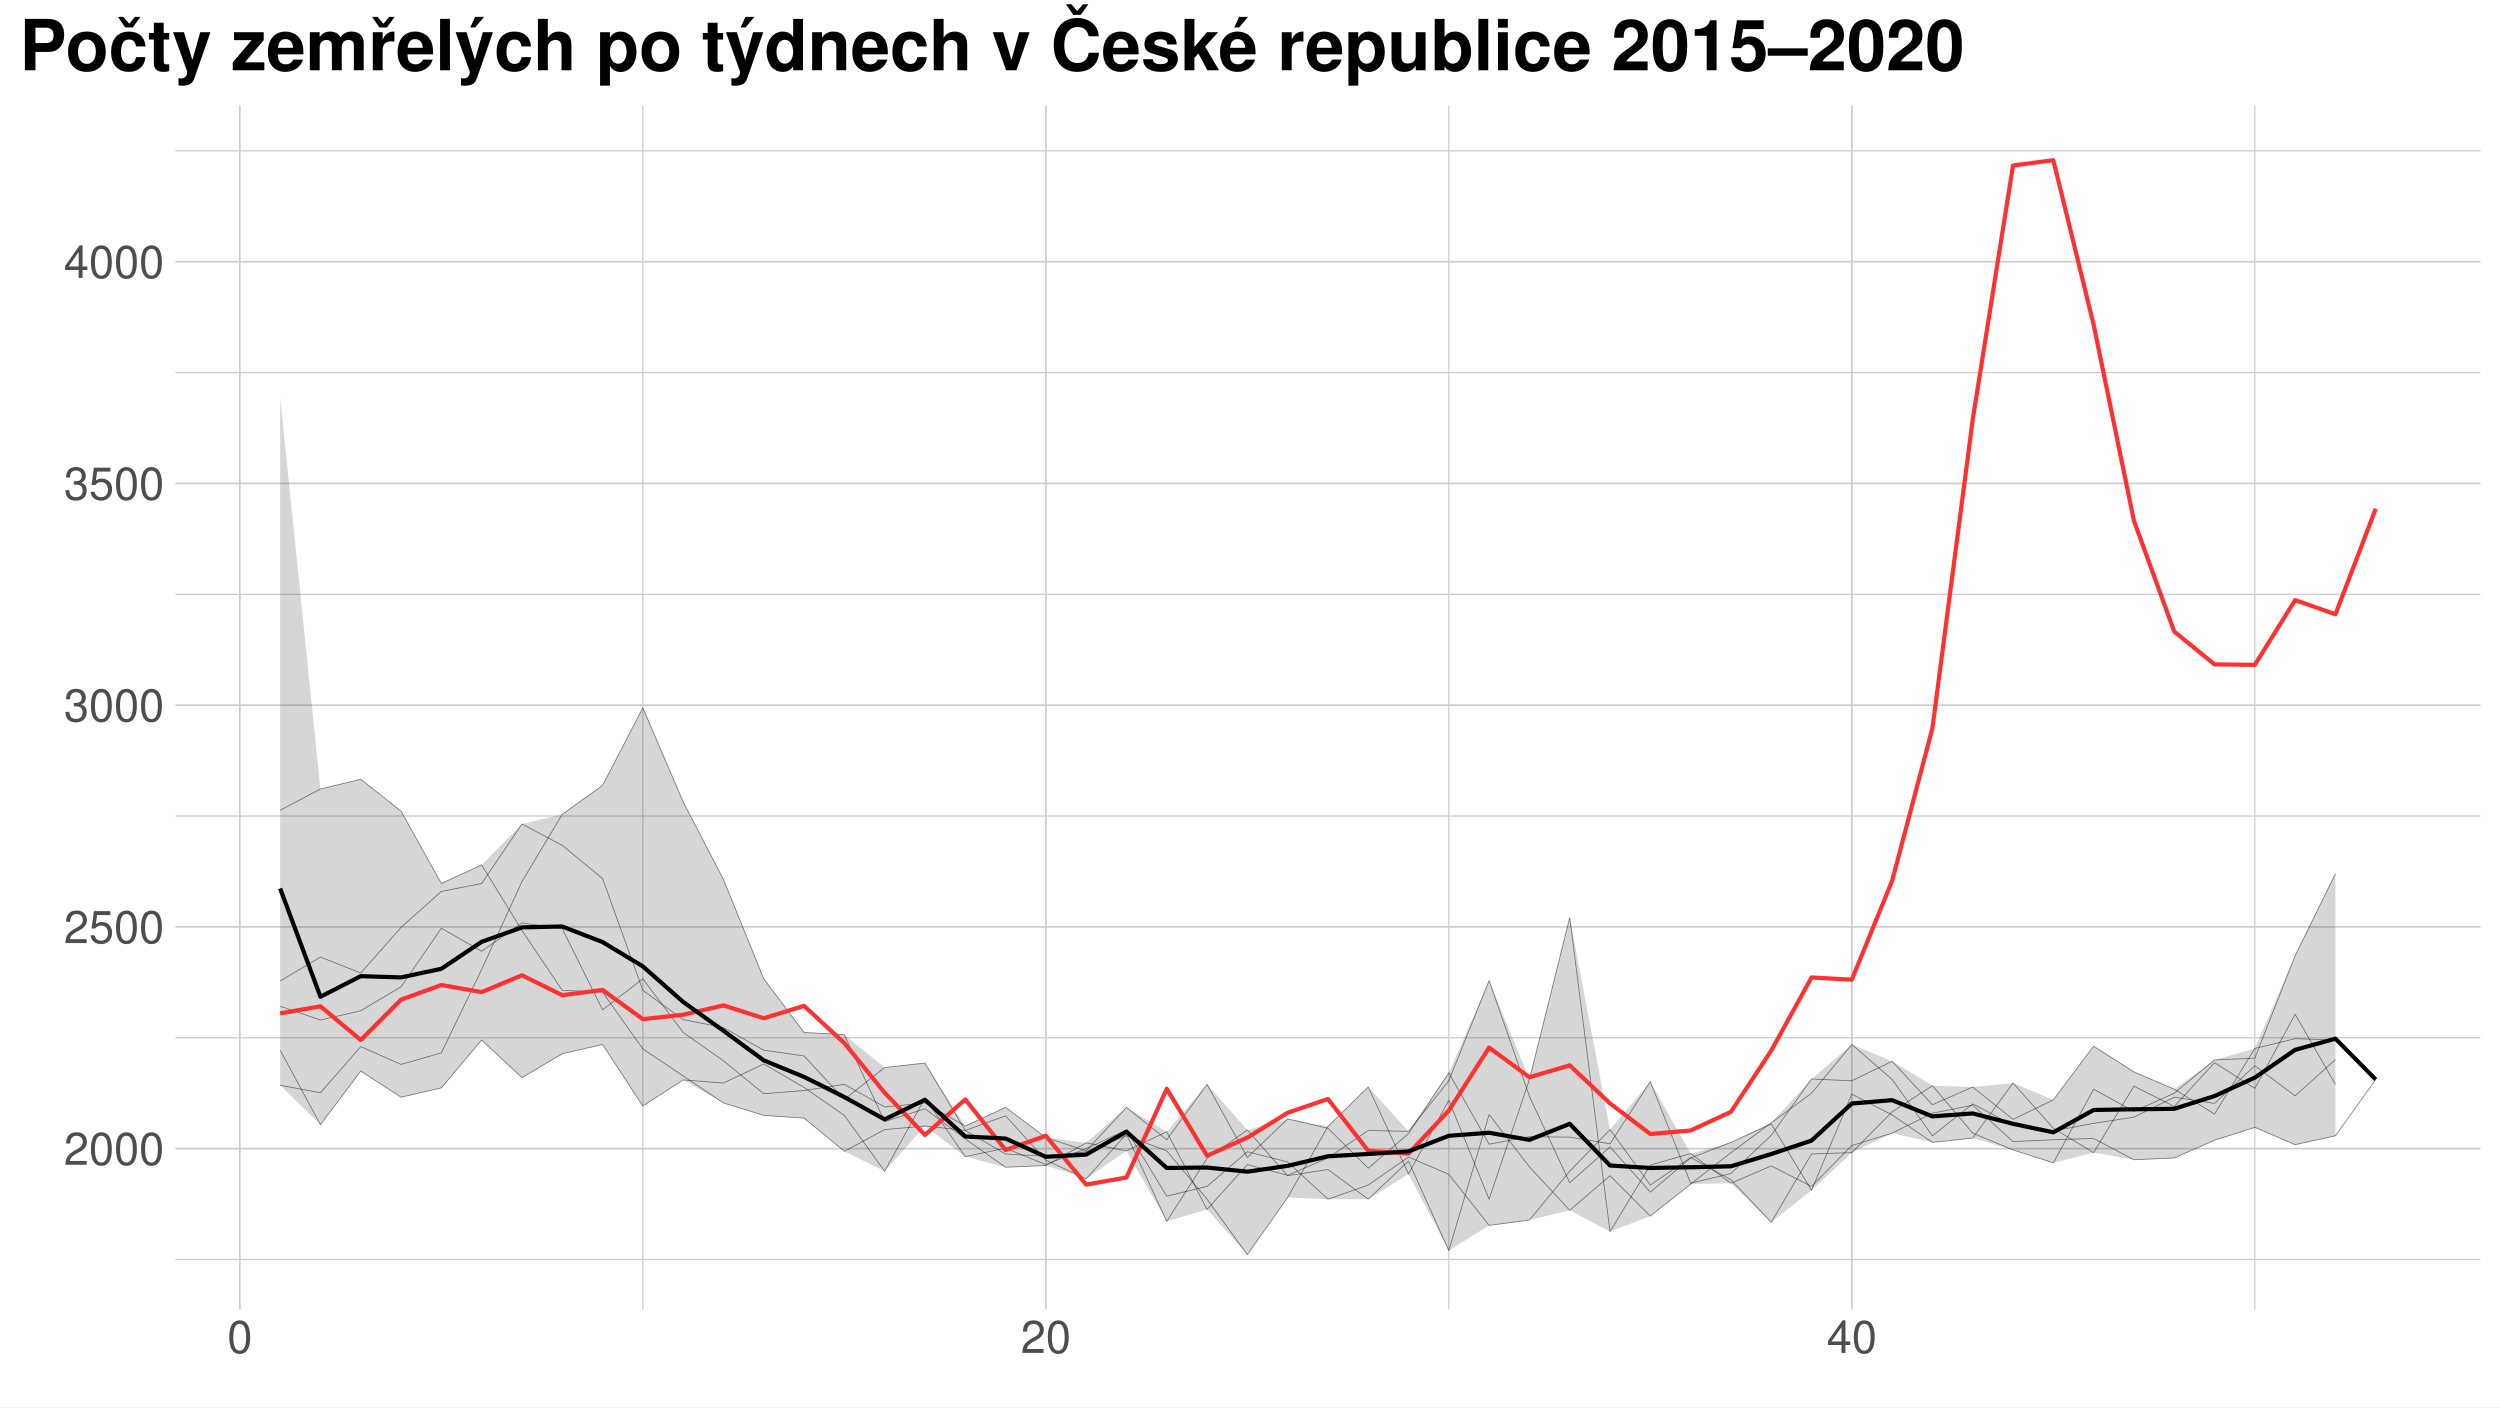
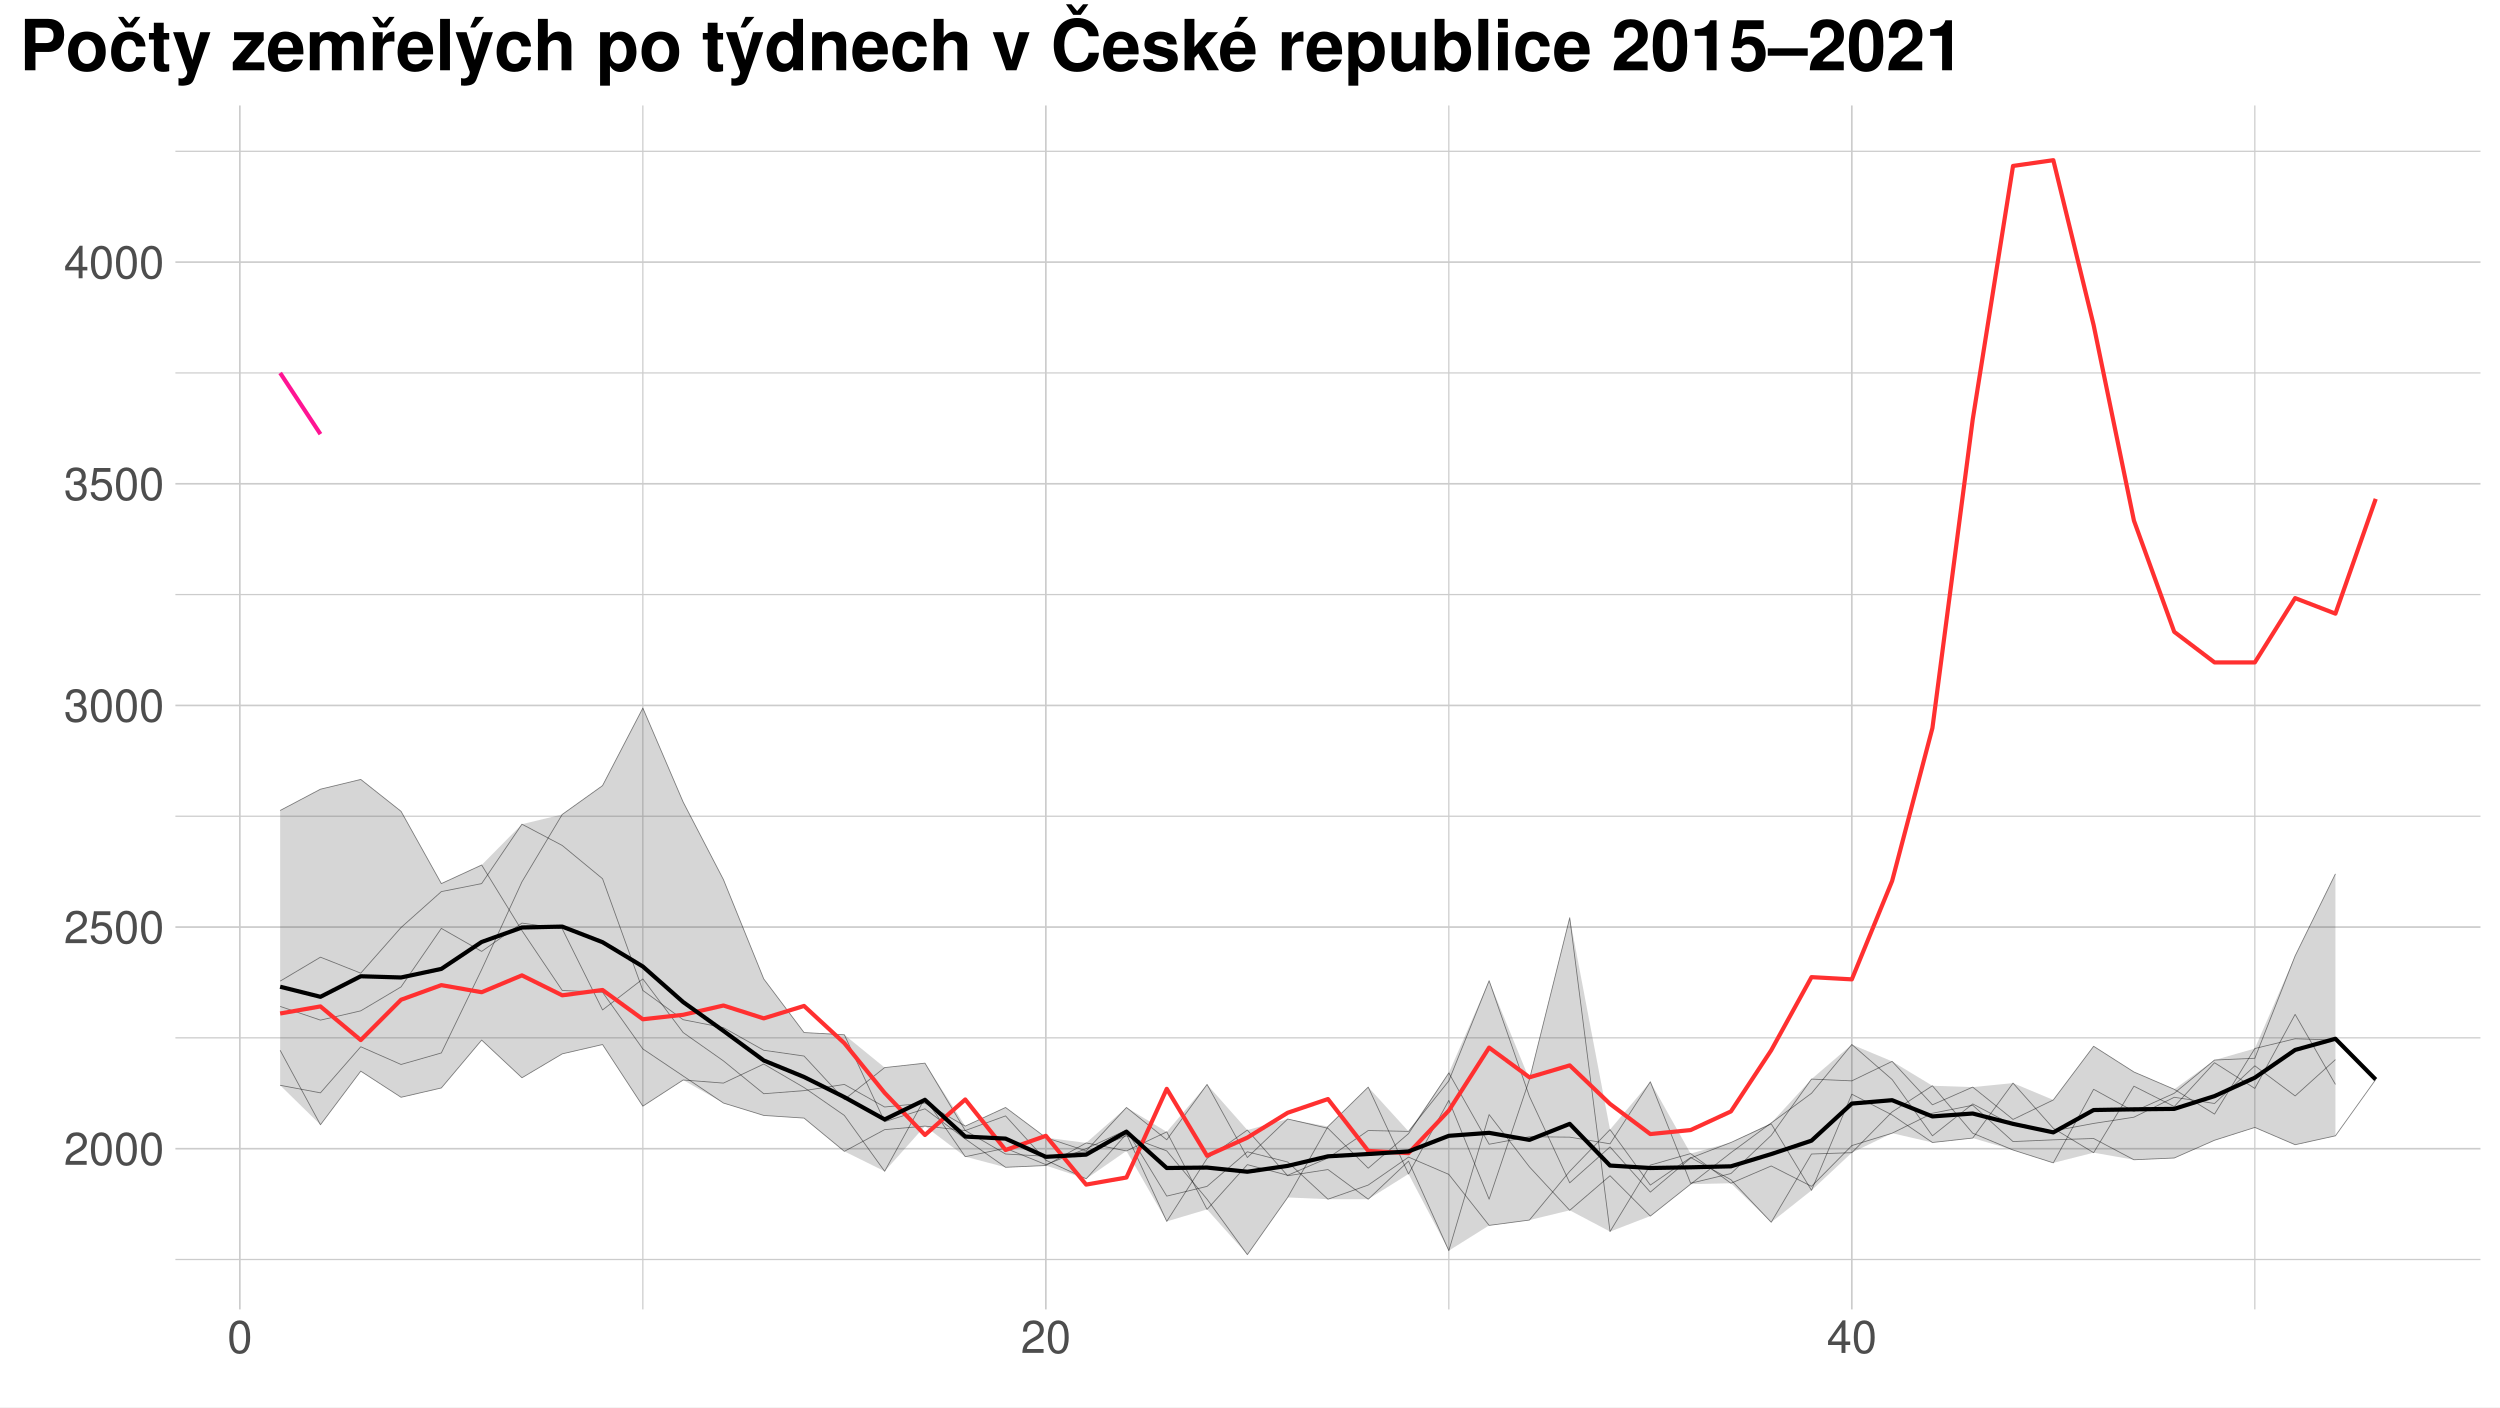
<svg xmlns="http://www.w3.org/2000/svg" class="svglite" width="637.71pt" height="358.97pt" viewBox="0 0 637.71 358.97">
  <defs>
    <style type="text/css">
    .svglite line, .svglite polyline, .svglite polygon, .svglite path, .svglite rect, .svglite circle {
      fill: none;
      stroke: #000000;
      stroke-linecap: round;
      stroke-linejoin: round;
      stroke-miterlimit: 10.00;
    }
  </style>
  </defs>
  <rect width="100%" height="100%" style="stroke: none; fill: #FFFFFF;" />
  <defs>
    <clipPath id="cpMC4wMHw2MzcuNzF8MC4wMHwzNTguOTc=">
      <rect x="0.00" y="0.00" width="637.71" height="358.97" />
    </clipPath>
  </defs>
  <g clip-path="url(#cpMC4wMHw2MzcuNzF8MC4wMHwzNTguOTc=)">
</g>
  <defs>
    <clipPath id="cpNDQuNzR8NjMyLjczfDI2LjkwfDMzNC4wMA==">
      <rect x="44.74" y="26.90" width="588.00" height="307.10" />
    </clipPath>
  </defs>
  <g clip-path="url(#cpNDQuNzR8NjMyLjczfDI2LjkwfDMzNC4wMA==)">
    <polyline points="44.74,321.28 632.73,321.28 " style="stroke-width: 0.32; stroke: #CCCCCC; stroke-linecap: butt;" />
-     <polyline points="44.74,264.72 632.73,264.72 " style="stroke-width: 0.32; stroke: #CCCCCC; stroke-linecap: butt;" />
-     <polyline points="44.74,208.16 632.73,208.16 " style="stroke-width: 0.32; stroke: #CCCCCC; stroke-linecap: butt;" />
-     <polyline points="44.74,151.60 632.73,151.60 " style="stroke-width: 0.32; stroke: #CCCCCC; stroke-linecap: butt;" />
-     <polyline points="44.74,95.04 632.73,95.04 " style="stroke-width: 0.32; stroke: #CCCCCC; stroke-linecap: butt;" />
-     <polyline points="44.74,38.48 632.73,38.48 " style="stroke-width: 0.32; stroke: #CCCCCC; stroke-linecap: butt;" />
+     <polyline points="44.74,264.74 632.73,264.74 " style="stroke-width: 0.32; stroke: #CCCCCC; stroke-linecap: butt;" />
+     <polyline points="44.74,208.21 632.73,208.21 " style="stroke-width: 0.32; stroke: #CCCCCC; stroke-linecap: butt;" />
+     <polyline points="44.74,151.67 632.73,151.67 " style="stroke-width: 0.32; stroke: #CCCCCC; stroke-linecap: butt;" />
+     <polyline points="44.74,95.13 632.73,95.13 " style="stroke-width: 0.32; stroke: #CCCCCC; stroke-linecap: butt;" />
+     <polyline points="44.74,38.59 632.73,38.59 " style="stroke-width: 0.32; stroke: #CCCCCC; stroke-linecap: butt;" />
    <polyline points="163.98,334.00 163.98,26.90 " style="stroke-width: 0.32; stroke: #CCCCCC; stroke-linecap: butt;" />
    <polyline points="369.57,334.00 369.57,26.90 " style="stroke-width: 0.32; stroke: #CCCCCC; stroke-linecap: butt;" />
    <polyline points="575.17,334.00 575.17,26.90 " style="stroke-width: 0.32; stroke: #CCCCCC; stroke-linecap: butt;" />
-     <polyline points="44.74,293.00 632.73,293.00 " style="stroke-width: 0.43; stroke: #CCCCCC; stroke-linecap: butt;" />
-     <polyline points="44.74,236.44 632.73,236.44 " style="stroke-width: 0.43; stroke: #CCCCCC; stroke-linecap: butt;" />
-     <polyline points="44.74,179.88 632.73,179.88 " style="stroke-width: 0.43; stroke: #CCCCCC; stroke-linecap: butt;" />
-     <polyline points="44.74,123.32 632.73,123.32 " style="stroke-width: 0.43; stroke: #CCCCCC; stroke-linecap: butt;" />
-     <polyline points="44.74,66.76 632.73,66.76 " style="stroke-width: 0.43; stroke: #CCCCCC; stroke-linecap: butt;" />
+     <polyline points="44.74,293.01 632.73,293.01 " style="stroke-width: 0.43; stroke: #CCCCCC; stroke-linecap: butt;" />
+     <polyline points="44.74,236.48 632.73,236.48 " style="stroke-width: 0.43; stroke: #CCCCCC; stroke-linecap: butt;" />
+     <polyline points="44.74,179.94 632.73,179.94 " style="stroke-width: 0.43; stroke: #CCCCCC; stroke-linecap: butt;" />
+     <polyline points="44.74,123.40 632.73,123.40 " style="stroke-width: 0.43; stroke: #CCCCCC; stroke-linecap: butt;" />
+     <polyline points="44.74,66.86 632.73,66.86 " style="stroke-width: 0.43; stroke: #CCCCCC; stroke-linecap: butt;" />
    <polyline points="61.18,334.00 61.18,26.90 " style="stroke-width: 0.43; stroke: #CCCCCC; stroke-linecap: butt;" />
    <polyline points="266.78,334.00 266.78,26.90 " style="stroke-width: 0.43; stroke: #CCCCCC; stroke-linecap: butt;" />
    <polyline points="472.37,334.00 472.37,26.90 " style="stroke-width: 0.43; stroke: #CCCCCC; stroke-linecap: butt;" />
-     <polyline points="71.46,250.24 81.74,244.13 92.02,248.21 102.30,236.56 112.58,227.39 122.86,225.36 133.14,210.20 143.42,215.63 153.70,224.11 163.98,252.62 174.26,260.08 184.54,262.12 194.82,267.89 205.10,269.36 215.38,280.45 225.66,272.30 235.94,271.17 246.22,288.36 256.50,294.36 266.78,294.93 277.06,293.79 287.34,289.72 297.62,293.57 307.90,305.90 318.18,320.04 328.46,305.45 338.74,287.35 349.01,277.28 359.29,299.45 369.57,280.67 379.85,305.90 390.13,275.36 400.41,234.07 410.69,314.16 420.97,297.19 431.25,294.25 441.53,301.83 451.81,297.41 462.09,302.62 472.37,292.21 482.65,289.04 492.93,283.95 503.21,281.92 513.49,291.19 523.77,290.74 534.05,290.40 544.33,295.83 554.61,295.38 564.89,290.85 575.17,287.57 585.45,291.98 595.73,289.72 606.01,275.36 " style="stroke-width: 0.21; stroke: #000000; stroke-opacity: 0.50; stroke-linecap: butt;" />
-     <polyline points="71.46,267.89 81.74,286.89 92.02,273.21 102.30,279.88 112.58,277.50 122.86,265.29 133.14,274.90 143.42,268.79 153.70,266.42 163.98,282.14 174.26,275.47 184.54,276.26 194.82,271.40 205.10,277.39 215.38,284.52 225.66,298.77 235.94,280.11 246.22,295.04 256.50,292.89 266.78,297.07 277.06,293.00 287.34,288.25 297.62,305.11 307.90,302.62 318.18,293.79 328.46,296.40 338.74,305.90 349.01,302.28 359.29,295.15 369.57,299.56 379.85,312.57 390.13,311.21 400.41,298.77 410.69,288.14 420.97,302.28 431.25,295.26 441.53,300.92 451.81,311.78 462.09,294.36 472.37,294.02 482.65,283.61 492.93,276.94 503.21,289.04 513.49,293.34 523.77,296.62 534.05,277.84 544.33,283.50 554.61,278.86 564.89,270.38 575.17,269.93 585.45,243.79 595.73,222.87 " style="stroke-width: 0.21; stroke: #000000; stroke-opacity: 0.50; stroke-linecap: butt;" />
-     <polyline points="71.46,206.69 81.74,201.26 92.02,198.77 102.30,206.92 112.58,225.36 122.86,220.61 133.14,237.35 143.42,252.62 153.70,253.07 163.98,267.55 174.26,274.45 184.54,281.35 194.82,284.52 205.10,285.20 215.38,293.68 225.66,288.14 235.94,287.23 246.22,288.36 256.50,284.63 266.78,295.94 277.06,300.69 287.34,289.27 297.62,311.55 307.90,295.49 318.18,288.25 328.46,299.90 338.74,298.32 349.01,305.90 359.29,296.17 369.57,319.02 379.85,284.29 390.13,297.64 400.41,308.73 410.69,299.90 420.97,310.20 431.25,302.05 441.53,294.02 451.81,286.44 462.09,278.86 472.37,266.42 482.65,275.36 492.93,289.72 503.21,281.58 513.49,287.01 523.77,288.48 534.05,286.55 544.33,284.97 554.61,279.88 564.89,281.46 575.17,271.85 585.45,279.54 595.73,270.27 " style="stroke-width: 0.21; stroke: #000000; stroke-opacity: 0.50; stroke-linecap: butt;" />
-     <polyline points="71.46,276.83 81.74,278.75 92.02,266.98 102.30,271.51 112.58,268.57 122.86,247.30 133.14,224.90 143.42,207.71 153.70,200.36 163.98,180.56 174.26,204.54 184.54,224.34 194.82,249.68 205.10,263.36 215.38,263.93 225.66,286.10 235.94,282.82 246.22,290.51 256.50,297.75 266.78,297.30 277.06,291.53 287.34,293.57 297.62,288.70 307.90,308.50 318.18,297.07 328.46,299.79 338.74,295.38 349.01,288.36 359.29,288.59 369.57,275.69 379.85,250.13 390.13,279.65 400.41,301.71 410.69,292.55 420.97,304.09 431.25,295.38 441.53,291.42 451.81,286.67 462.09,303.64 472.37,279.09 482.65,284.41 492.93,291.42 503.21,290.29 513.49,276.26 523.77,287.80 534.05,294.02 544.33,277.05 554.61,282.26 564.89,271.06 575.17,277.62 585.45,258.73 595.73,276.60 " style="stroke-width: 0.21; stroke: #000000; stroke-opacity: 0.50; stroke-linecap: butt;" />
-     <polyline points="71.46,256.69 81.74,260.20 92.02,257.82 102.30,251.71 112.58,236.78 122.86,242.66 133.14,235.42 143.42,236.89 153.70,257.60 163.98,249.68 174.26,263.36 184.54,270.60 194.82,278.98 205.10,278.18 215.38,276.60 225.66,282.37 235.94,281.35 246.22,287.23 256.50,282.48 266.78,290.17 277.06,293.57 287.34,282.48 297.62,290.74 307.90,276.60 318.18,295.26 328.46,285.42 338.74,287.80 349.01,297.98 359.29,289.16 369.57,273.66 379.85,291.87 390.13,289.95 400.41,290.06 410.69,291.76 420.97,275.92 431.25,301.83 441.53,299.34 451.81,289.61 462.09,275.24 472.37,275.69 482.65,270.72 492.93,281.80 503.21,277.28 513.49,285.54 523.77,280.56 534.05,266.87 544.33,273.43 554.61,277.84 564.89,284.18 575.17,267.44 585.45,264.95 595.73,265.29 " style="stroke-width: 0.21; stroke: #000000; stroke-opacity: 0.50; stroke-linecap: butt;" />
-     <polygon points="71.46,101.38 81.74,201.26 92.02,198.77 102.30,206.92 112.58,225.36 122.86,220.61 133.14,210.20 143.42,207.71 153.70,200.36 163.98,180.56 174.26,204.54 184.54,224.34 194.82,249.68 205.10,263.36 215.38,263.93 225.66,272.30 235.94,271.17 246.22,287.23 256.50,282.48 266.78,290.17 277.06,291.53 287.34,282.48 297.62,288.70 307.90,276.60 318.18,288.25 328.46,285.42 338.74,287.35 349.01,277.28 359.29,288.59 369.57,273.66 379.85,250.13 390.13,275.36 400.41,234.07 410.69,288.14 420.97,275.92 431.25,294.25 441.53,291.42 451.81,286.44 462.09,275.24 472.37,266.42 482.65,270.72 492.93,276.94 503.21,277.28 513.49,276.26 523.77,280.56 534.05,266.87 544.33,273.43 554.61,277.84 564.89,270.38 575.17,267.44 585.45,243.79 595.73,222.87 595.73,289.72 585.45,291.98 575.17,287.57 564.89,290.85 554.61,295.38 544.33,295.83 534.05,294.02 523.77,296.62 513.49,293.34 503.21,290.29 492.93,291.42 482.65,289.04 472.37,294.02 462.09,303.64 451.81,311.78 441.53,301.83 431.25,302.05 420.97,310.20 410.69,314.16 400.41,308.73 390.13,311.21 379.85,312.57 369.57,319.02 359.29,299.45 349.01,305.90 338.74,305.90 328.46,305.45 318.18,320.04 307.90,308.50 297.62,311.55 287.34,293.57 277.06,300.69 266.78,297.30 256.50,297.75 246.22,295.04 235.94,287.23 225.66,298.77 215.38,293.68 205.10,285.20 194.82,284.52 184.54,281.35 174.26,275.47 163.98,282.14 153.70,266.42 143.42,268.79 133.14,274.90 122.86,265.29 112.58,277.50 102.30,279.88 92.02,273.21 81.74,286.89 71.46,276.83 " style="stroke-width: 0.00; stroke: none; fill: #333333; fill-opacity: 0.20;" />
-     <polyline points="71.46,101.38 81.74,201.26 92.02,198.77 102.30,206.92 112.58,225.36 122.86,220.61 133.14,210.20 143.42,207.71 153.70,200.36 163.98,180.56 174.26,204.54 184.54,224.34 194.82,249.68 205.10,263.36 215.38,263.93 225.66,272.30 235.94,271.17 246.22,287.23 256.50,282.48 266.78,290.17 277.06,291.53 287.34,282.48 297.62,288.70 307.90,276.60 318.18,288.25 328.46,285.42 338.74,287.35 349.01,277.28 359.29,288.59 369.57,273.66 379.85,250.13 390.13,275.36 400.41,234.07 410.69,288.14 420.97,275.92 431.25,294.25 441.53,291.42 451.81,286.44 462.09,275.24 472.37,266.42 482.65,270.72 492.93,276.94 503.21,277.28 513.49,276.26 523.77,280.56 534.05,266.87 544.33,273.43 554.61,277.84 564.89,270.38 575.17,267.44 585.45,243.79 595.73,222.87 " style="stroke-width: 1.07; stroke: none;" />
-     <polyline points="595.73,289.72 585.45,291.98 575.17,287.57 564.89,290.85 554.61,295.38 544.33,295.83 534.05,294.02 523.77,296.62 513.49,293.34 503.21,290.29 492.93,291.42 482.65,289.04 472.37,294.02 462.09,303.64 451.81,311.78 441.53,301.83 431.25,302.05 420.97,310.20 410.69,314.16 400.41,308.73 390.13,311.21 379.85,312.57 369.57,319.02 359.29,299.45 349.01,305.90 338.74,305.90 328.46,305.45 318.18,320.04 307.90,308.50 297.62,311.55 287.34,293.57 277.06,300.69 266.78,297.30 256.50,297.75 246.22,295.04 235.94,287.23 225.66,298.77 215.38,293.68 205.10,285.20 194.82,284.52 184.54,281.35 174.26,275.47 163.98,282.14 153.70,266.42 143.42,268.79 133.14,274.90 122.86,265.29 112.58,277.50 102.30,279.88 92.02,273.21 81.74,286.89 71.46,276.83 " style="stroke-width: 1.07; stroke: none;" />
-     <polyline points="71.46,258.50 81.74,256.69 92.02,265.29 102.30,254.99 112.58,251.26 122.86,253.07 133.14,248.77 143.42,253.86 153.70,252.51 163.98,259.97 174.26,258.84 184.54,256.46 194.82,259.74 205.10,256.58 215.38,266.08 225.66,278.75 235.94,289.50 246.22,280.45 256.50,293.34 266.78,289.72 277.06,302.17 287.34,300.36 297.62,277.73 307.90,294.81 318.18,290.17 328.46,283.84 338.74,280.33 349.01,293.57 359.29,294.25 369.57,283.27 379.85,267.21 390.13,274.79 400.41,271.74 410.69,281.46 420.97,289.27 431.25,288.36 441.53,283.61 451.81,268.00 462.09,249.34 472.37,249.90 482.65,224.68 492.93,185.76 503.21,107.03 513.49,42.21 523.77,40.86 534.05,82.82 544.33,132.82 554.61,161.10 564.89,169.47 575.17,169.59 585.45,153.07 595.73,156.69 606.01,129.77 " style="stroke-width: 1.07; stroke: #FF3030; stroke-linecap: butt;" />
-     <polyline points="71.46,226.62 81.74,254.25 92.02,249.00 102.30,249.32 112.58,247.12 122.86,240.24 133.14,236.56 143.42,236.33 153.70,240.31 163.98,246.51 174.26,255.58 184.54,262.93 194.82,270.49 205.10,274.70 215.38,279.84 225.66,285.54 235.94,280.54 246.22,289.90 256.50,290.42 266.78,295.08 277.06,294.52 287.34,288.66 297.62,297.93 307.90,297.82 318.18,298.88 328.46,297.39 338.74,294.95 349.01,294.36 359.29,293.70 369.57,289.72 379.85,288.95 390.13,290.76 400.41,286.67 410.69,297.30 420.97,297.93 431.25,297.75 441.53,297.50 451.81,294.38 462.09,290.94 472.37,281.49 482.65,280.63 492.93,284.77 503.21,284.02 513.49,286.67 523.77,288.84 534.05,283.14 544.33,282.96 554.61,282.84 564.89,279.59 575.17,274.88 585.45,267.80 595.73,264.95 606.01,275.36 " style="stroke-width: 1.07; stroke-linecap: butt;" />
+     <polyline points="71.46,250.27 81.74,244.16 92.02,248.24 102.30,236.59 112.58,227.43 122.86,225.39 133.14,210.24 143.42,215.67 153.70,224.15 163.98,252.65 174.26,260.11 184.54,262.14 194.82,267.91 205.10,269.38 215.38,280.46 225.66,272.32 235.94,271.19 246.22,288.38 256.50,294.37 266.78,294.94 277.06,293.80 287.34,289.73 297.62,293.58 307.90,305.90 318.18,320.04 328.46,305.45 338.74,287.36 349.01,277.30 359.29,299.46 369.57,280.69 379.85,305.90 390.13,275.37 400.41,234.10 410.69,314.16 420.97,297.20 431.25,294.26 441.53,301.83 451.81,297.42 462.09,302.62 472.37,292.22 482.65,289.06 492.93,283.97 503.21,281.93 513.49,291.20 523.77,290.75 534.05,290.41 544.33,295.84 554.61,295.39 564.89,290.86 575.17,287.59 585.45,292.00 595.73,289.73 606.01,275.37 " style="stroke-width: 0.21; stroke: #000000; stroke-opacity: 0.50; stroke-linecap: butt;" />
+     <polyline points="71.46,267.91 81.74,286.91 92.02,273.23 102.30,279.90 112.58,277.52 122.86,265.31 133.14,274.92 143.42,268.82 153.70,266.44 163.98,282.16 174.26,275.49 184.54,276.28 194.82,271.42 205.10,277.41 215.38,284.53 225.66,298.78 235.94,280.12 246.22,295.05 256.50,292.90 266.78,297.08 277.06,293.01 287.34,288.26 297.62,305.11 307.90,302.62 318.18,293.80 328.46,296.41 338.74,305.90 349.01,302.29 359.29,295.16 369.57,299.57 379.85,312.58 390.13,311.22 400.41,298.78 410.69,288.15 420.97,302.29 431.25,295.27 441.53,300.93 451.81,311.78 462.09,294.37 472.37,294.03 482.65,283.63 492.93,276.96 503.21,289.06 513.49,293.35 523.77,296.63 534.05,277.86 544.33,283.51 554.61,278.88 564.89,270.40 575.17,269.95 585.45,243.83 595.73,222.91 " style="stroke-width: 0.21; stroke: #000000; stroke-opacity: 0.50; stroke-linecap: butt;" />
+     <polyline points="71.46,206.74 81.74,201.31 92.02,198.82 102.30,206.96 112.58,225.39 122.86,220.65 133.14,237.38 143.42,252.65 153.70,253.10 163.98,267.57 174.26,274.47 184.54,281.37 194.82,284.53 205.10,285.21 215.38,293.69 225.66,288.15 235.94,287.25 246.22,288.38 256.50,284.65 266.78,295.95 277.06,300.70 287.34,289.28 297.62,311.56 307.90,295.50 318.18,288.26 328.46,299.91 338.74,298.33 349.01,305.90 359.29,296.18 369.57,319.02 379.85,284.31 390.13,297.65 400.41,308.73 410.69,299.91 420.97,310.20 431.25,302.06 441.53,294.03 451.81,286.45 462.09,278.88 472.37,266.44 482.65,275.37 492.93,289.73 503.21,281.59 513.49,287.02 523.77,288.49 534.05,286.57 544.33,284.98 554.61,279.90 564.89,281.48 575.17,271.87 585.45,279.56 595.73,270.29 " style="stroke-width: 0.21; stroke: #000000; stroke-opacity: 0.50; stroke-linecap: butt;" />
+     <polyline points="71.46,276.84 81.74,278.77 92.02,267.01 102.30,271.53 112.58,268.59 122.86,247.33 133.14,224.94 143.42,207.75 153.70,200.40 163.98,180.62 174.26,204.59 184.54,224.38 194.82,249.71 205.10,263.39 215.38,263.95 225.66,286.12 235.94,282.84 246.22,290.53 256.50,297.76 266.78,297.31 277.06,291.54 287.34,293.58 297.62,288.72 307.90,308.50 318.18,297.08 328.46,299.80 338.74,295.39 349.01,288.38 359.29,288.60 369.57,275.71 379.85,250.16 390.13,279.67 400.41,301.72 410.69,292.56 420.97,304.09 431.25,295.39 441.53,291.43 451.81,286.68 462.09,303.64 472.37,279.11 482.65,284.42 492.93,291.43 503.21,290.30 513.49,276.28 523.77,287.81 534.05,294.03 544.33,277.07 554.61,282.27 564.89,271.08 575.17,277.64 585.45,258.75 595.73,276.62 " style="stroke-width: 0.21; stroke: #000000; stroke-opacity: 0.50; stroke-linecap: butt;" />
+     <polyline points="71.46,256.72 81.74,260.22 92.02,257.85 102.30,251.74 112.58,236.82 122.86,242.69 133.14,235.46 143.42,236.93 153.70,257.62 163.98,249.71 174.26,263.39 184.54,270.62 194.82,278.99 205.10,278.20 215.38,276.62 225.66,282.38 235.94,281.37 246.22,287.25 256.50,282.50 266.78,290.19 277.06,293.58 287.34,282.50 297.62,290.75 307.90,276.62 318.18,295.27 328.46,285.44 338.74,287.81 349.01,297.99 359.29,289.17 369.57,273.68 379.85,291.88 390.13,289.96 400.41,290.07 410.69,291.77 420.97,275.94 431.25,301.83 441.53,299.35 451.81,289.62 462.09,275.26 472.37,275.71 482.65,270.74 492.93,281.82 503.21,277.30 513.49,285.55 523.77,280.58 534.05,266.89 544.33,273.45 554.61,277.86 564.89,284.19 575.17,267.46 585.45,264.97 595.73,265.31 " style="stroke-width: 0.21; stroke: #000000; stroke-opacity: 0.50; stroke-linecap: butt;" />
+     <polygon points="71.46,206.74 81.74,201.31 92.02,198.82 102.30,206.96 112.58,225.39 122.86,220.65 133.14,210.24 143.42,207.75 153.70,200.40 163.98,180.62 174.26,204.59 184.54,224.38 194.82,249.71 205.10,263.39 215.38,263.95 225.66,272.32 235.94,271.19 246.22,287.25 256.50,282.50 266.78,290.19 277.06,291.54 287.34,282.50 297.62,288.72 307.90,276.62 318.18,288.26 328.46,285.44 338.74,287.36 349.01,277.30 359.29,288.60 369.57,273.68 379.85,250.16 390.13,275.37 400.41,234.10 410.69,288.15 420.97,275.94 431.25,294.26 441.53,291.43 451.81,286.45 462.09,275.26 472.37,266.44 482.65,270.74 492.93,276.96 503.21,277.30 513.49,276.28 523.77,280.58 534.05,266.89 544.33,273.45 554.61,277.86 564.89,270.40 575.17,267.46 585.45,243.83 595.73,222.91 595.73,289.73 585.45,292.00 575.17,287.59 564.89,290.86 554.61,295.39 544.33,295.84 534.05,294.03 523.77,296.63 513.49,293.35 503.21,290.30 492.93,291.43 482.65,289.06 472.37,294.03 462.09,303.64 451.81,311.78 441.53,301.83 431.25,302.06 420.97,310.20 410.69,314.16 400.41,308.73 390.13,311.22 379.85,312.58 369.57,319.02 359.29,299.46 349.01,305.90 338.74,305.90 328.46,305.45 318.18,320.04 307.90,308.50 297.62,311.56 287.34,293.58 277.06,300.70 266.78,297.31 256.50,297.76 246.22,295.05 235.94,287.25 225.66,298.78 215.38,293.69 205.10,285.21 194.82,284.53 184.54,281.37 174.26,275.49 163.98,282.16 153.70,266.44 143.42,268.82 133.14,274.92 122.86,265.31 112.58,277.52 102.30,279.90 92.02,273.23 81.74,286.91 71.46,276.84 " style="stroke-width: 0.00; stroke: none; fill: #333333; fill-opacity: 0.20;" />
+     <polyline points="71.46,206.74 81.74,201.31 92.02,198.82 102.30,206.96 112.58,225.39 122.86,220.65 133.14,210.24 143.42,207.75 153.70,200.40 163.98,180.62 174.26,204.59 184.54,224.38 194.82,249.71 205.10,263.39 215.38,263.95 225.66,272.32 235.94,271.19 246.22,287.25 256.50,282.50 266.78,290.19 277.06,291.54 287.34,282.50 297.62,288.72 307.90,276.62 318.18,288.26 328.46,285.44 338.74,287.36 349.01,277.30 359.29,288.60 369.57,273.68 379.85,250.16 390.13,275.37 400.41,234.10 410.69,288.15 420.97,275.94 431.25,294.26 441.53,291.43 451.81,286.45 462.09,275.26 472.37,266.44 482.65,270.74 492.93,276.96 503.21,277.30 513.49,276.28 523.77,280.58 534.05,266.89 544.33,273.45 554.61,277.86 564.89,270.40 575.17,267.46 585.45,243.83 595.73,222.91 " style="stroke-width: 1.07; stroke: none;" />
+     <polyline points="595.73,289.73 585.45,292.00 575.17,287.59 564.89,290.86 554.61,295.39 544.33,295.84 534.05,294.03 523.77,296.63 513.49,293.35 503.21,290.30 492.93,291.43 482.65,289.06 472.37,294.03 462.09,303.64 451.81,311.78 441.53,301.83 431.25,302.06 420.97,310.20 410.69,314.16 400.41,308.73 390.13,311.22 379.85,312.58 369.57,319.02 359.29,299.46 349.01,305.90 338.74,305.90 328.46,305.45 318.18,320.04 307.90,308.50 297.62,311.56 287.34,293.58 277.06,300.70 266.78,297.31 256.50,297.76 246.22,295.05 235.94,287.25 225.66,298.78 215.38,293.69 205.10,285.21 194.82,284.53 184.54,281.37 174.26,275.49 163.98,282.16 153.70,266.44 143.42,268.82 133.14,274.92 122.86,265.31 112.58,277.52 102.30,279.90 92.02,273.23 81.74,286.91 71.46,276.84 " style="stroke-width: 1.07; stroke: none;" />
+     <polyline points="71.46,258.53 81.74,256.72 92.02,265.31 102.30,255.02 112.58,251.29 122.86,253.10 133.14,248.80 143.42,253.89 153.70,252.53 163.98,260.00 174.26,258.86 184.54,256.49 194.82,259.77 205.10,256.60 215.38,266.10 225.66,278.77 235.94,289.51 246.22,280.46 256.50,293.35 266.78,289.73 277.06,302.17 287.34,300.36 297.62,277.75 307.90,294.82 318.18,290.19 328.46,283.85 338.74,280.35 349.01,293.58 359.29,294.14 369.57,283.29 379.85,267.23 390.13,274.81 400.41,271.76 410.69,281.59 420.97,289.28 431.25,288.26 441.53,283.51 451.81,267.91 462.09,249.25 472.37,249.82 482.65,224.72 492.93,185.71 503.21,107.00 513.49,42.33 523.77,40.86 534.05,82.92 544.33,132.79 554.61,161.17 564.89,168.97 575.17,168.97 585.45,152.57 595.73,156.53 606.01,127.25 " style="stroke-width: 1.07; stroke: #FF3030; stroke-linecap: butt;" />
+     <polyline points="71.46,95.13 81.74,110.74 " style="stroke-width: 1.07; stroke: #FF1493; stroke-linecap: butt;" />
+     <polyline points="71.46,251.70 81.74,254.27 92.02,249.03 102.30,249.34 112.58,247.15 122.86,240.28 133.14,236.59 143.42,236.36 153.70,240.34 163.98,246.54 174.26,255.61 184.54,262.96 194.82,270.51 205.10,274.72 215.38,279.85 225.66,285.55 235.94,280.55 246.22,289.92 256.50,290.44 266.78,295.09 277.06,294.53 287.34,288.67 297.62,297.94 307.90,297.83 318.18,298.89 328.46,297.40 338.74,294.96 349.01,294.37 359.29,293.71 369.57,289.73 379.85,288.97 390.13,290.77 400.41,286.68 410.69,297.31 420.97,297.94 431.25,297.76 441.53,297.51 451.81,294.39 462.09,290.96 472.37,281.50 482.65,280.64 492.93,284.78 503.21,284.04 513.49,286.68 523.77,288.85 534.05,283.15 544.33,282.97 554.61,282.86 564.89,279.60 575.17,274.90 585.45,267.82 595.73,264.97 606.01,275.37 " style="stroke-width: 1.07; stroke-linecap: butt;" />
  </g>
  <g clip-path="url(#cpMC4wMHw2MzcuNzF8MC4wMHwzNTguOTc=)">
-     <text x="41.87" y="297.13" text-anchor="end" style="font-size: 11.50px; fill: #4D4D4D; font-family: Helvetica;" textLength="25.57px" lengthAdjust="spacingAndGlyphs">2000</text>
-     <text x="41.87" y="240.57" text-anchor="end" style="font-size: 11.50px; fill: #4D4D4D; font-family: Helvetica;" textLength="25.57px" lengthAdjust="spacingAndGlyphs">2500</text>
-     <text x="41.87" y="184.01" text-anchor="end" style="font-size: 11.50px; fill: #4D4D4D; font-family: Helvetica;" textLength="25.57px" lengthAdjust="spacingAndGlyphs">3000</text>
-     <text x="41.87" y="127.45" text-anchor="end" style="font-size: 11.50px; fill: #4D4D4D; font-family: Helvetica;" textLength="25.57px" lengthAdjust="spacingAndGlyphs">3500</text>
-     <text x="41.87" y="70.89" text-anchor="end" style="font-size: 11.50px; fill: #4D4D4D; font-family: Helvetica;" textLength="25.57px" lengthAdjust="spacingAndGlyphs">4000</text>
+     <text x="41.87" y="297.14" text-anchor="end" style="font-size: 11.50px; fill: #4D4D4D; font-family: Helvetica;" textLength="25.57px" lengthAdjust="spacingAndGlyphs">2000</text>
+     <text x="41.87" y="240.60" text-anchor="end" style="font-size: 11.50px; fill: #4D4D4D; font-family: Helvetica;" textLength="25.57px" lengthAdjust="spacingAndGlyphs">2500</text>
+     <text x="41.87" y="184.06" text-anchor="end" style="font-size: 11.50px; fill: #4D4D4D; font-family: Helvetica;" textLength="25.57px" lengthAdjust="spacingAndGlyphs">3000</text>
+     <text x="41.87" y="127.53" text-anchor="end" style="font-size: 11.50px; fill: #4D4D4D; font-family: Helvetica;" textLength="25.57px" lengthAdjust="spacingAndGlyphs">3500</text>
+     <text x="41.87" y="70.99" text-anchor="end" style="font-size: 11.50px; fill: #4D4D4D; font-family: Helvetica;" textLength="25.57px" lengthAdjust="spacingAndGlyphs">4000</text>
    <text x="61.18" y="345.11" text-anchor="middle" style="font-size: 11.50px; fill: #4D4D4D; font-family: Helvetica;" textLength="6.39px" lengthAdjust="spacingAndGlyphs">0</text>
    <text x="266.78" y="345.11" text-anchor="middle" style="font-size: 11.50px; fill: #4D4D4D; font-family: Helvetica;" textLength="12.79px" lengthAdjust="spacingAndGlyphs">20</text>
    <text x="472.37" y="345.11" text-anchor="middle" style="font-size: 11.50px; fill: #4D4D4D; font-family: Helvetica;" textLength="12.79px" lengthAdjust="spacingAndGlyphs">40</text>
-     <text x="4.98" y="17.93" style="font-size: 18.00px; font-weight: bold; font-family: Helvetica;" textLength="496.20px" lengthAdjust="spacingAndGlyphs">Počty zemřelých po týdnech v České republice 2015–2020</text>
+     <text x="4.98" y="17.93" style="font-size: 18.00px; font-weight: bold; font-family: Helvetica;" textLength="496.20px" lengthAdjust="spacingAndGlyphs">Počty zemřelých po týdnech v České republice 2015–2021</text>
  </g>
</svg>
